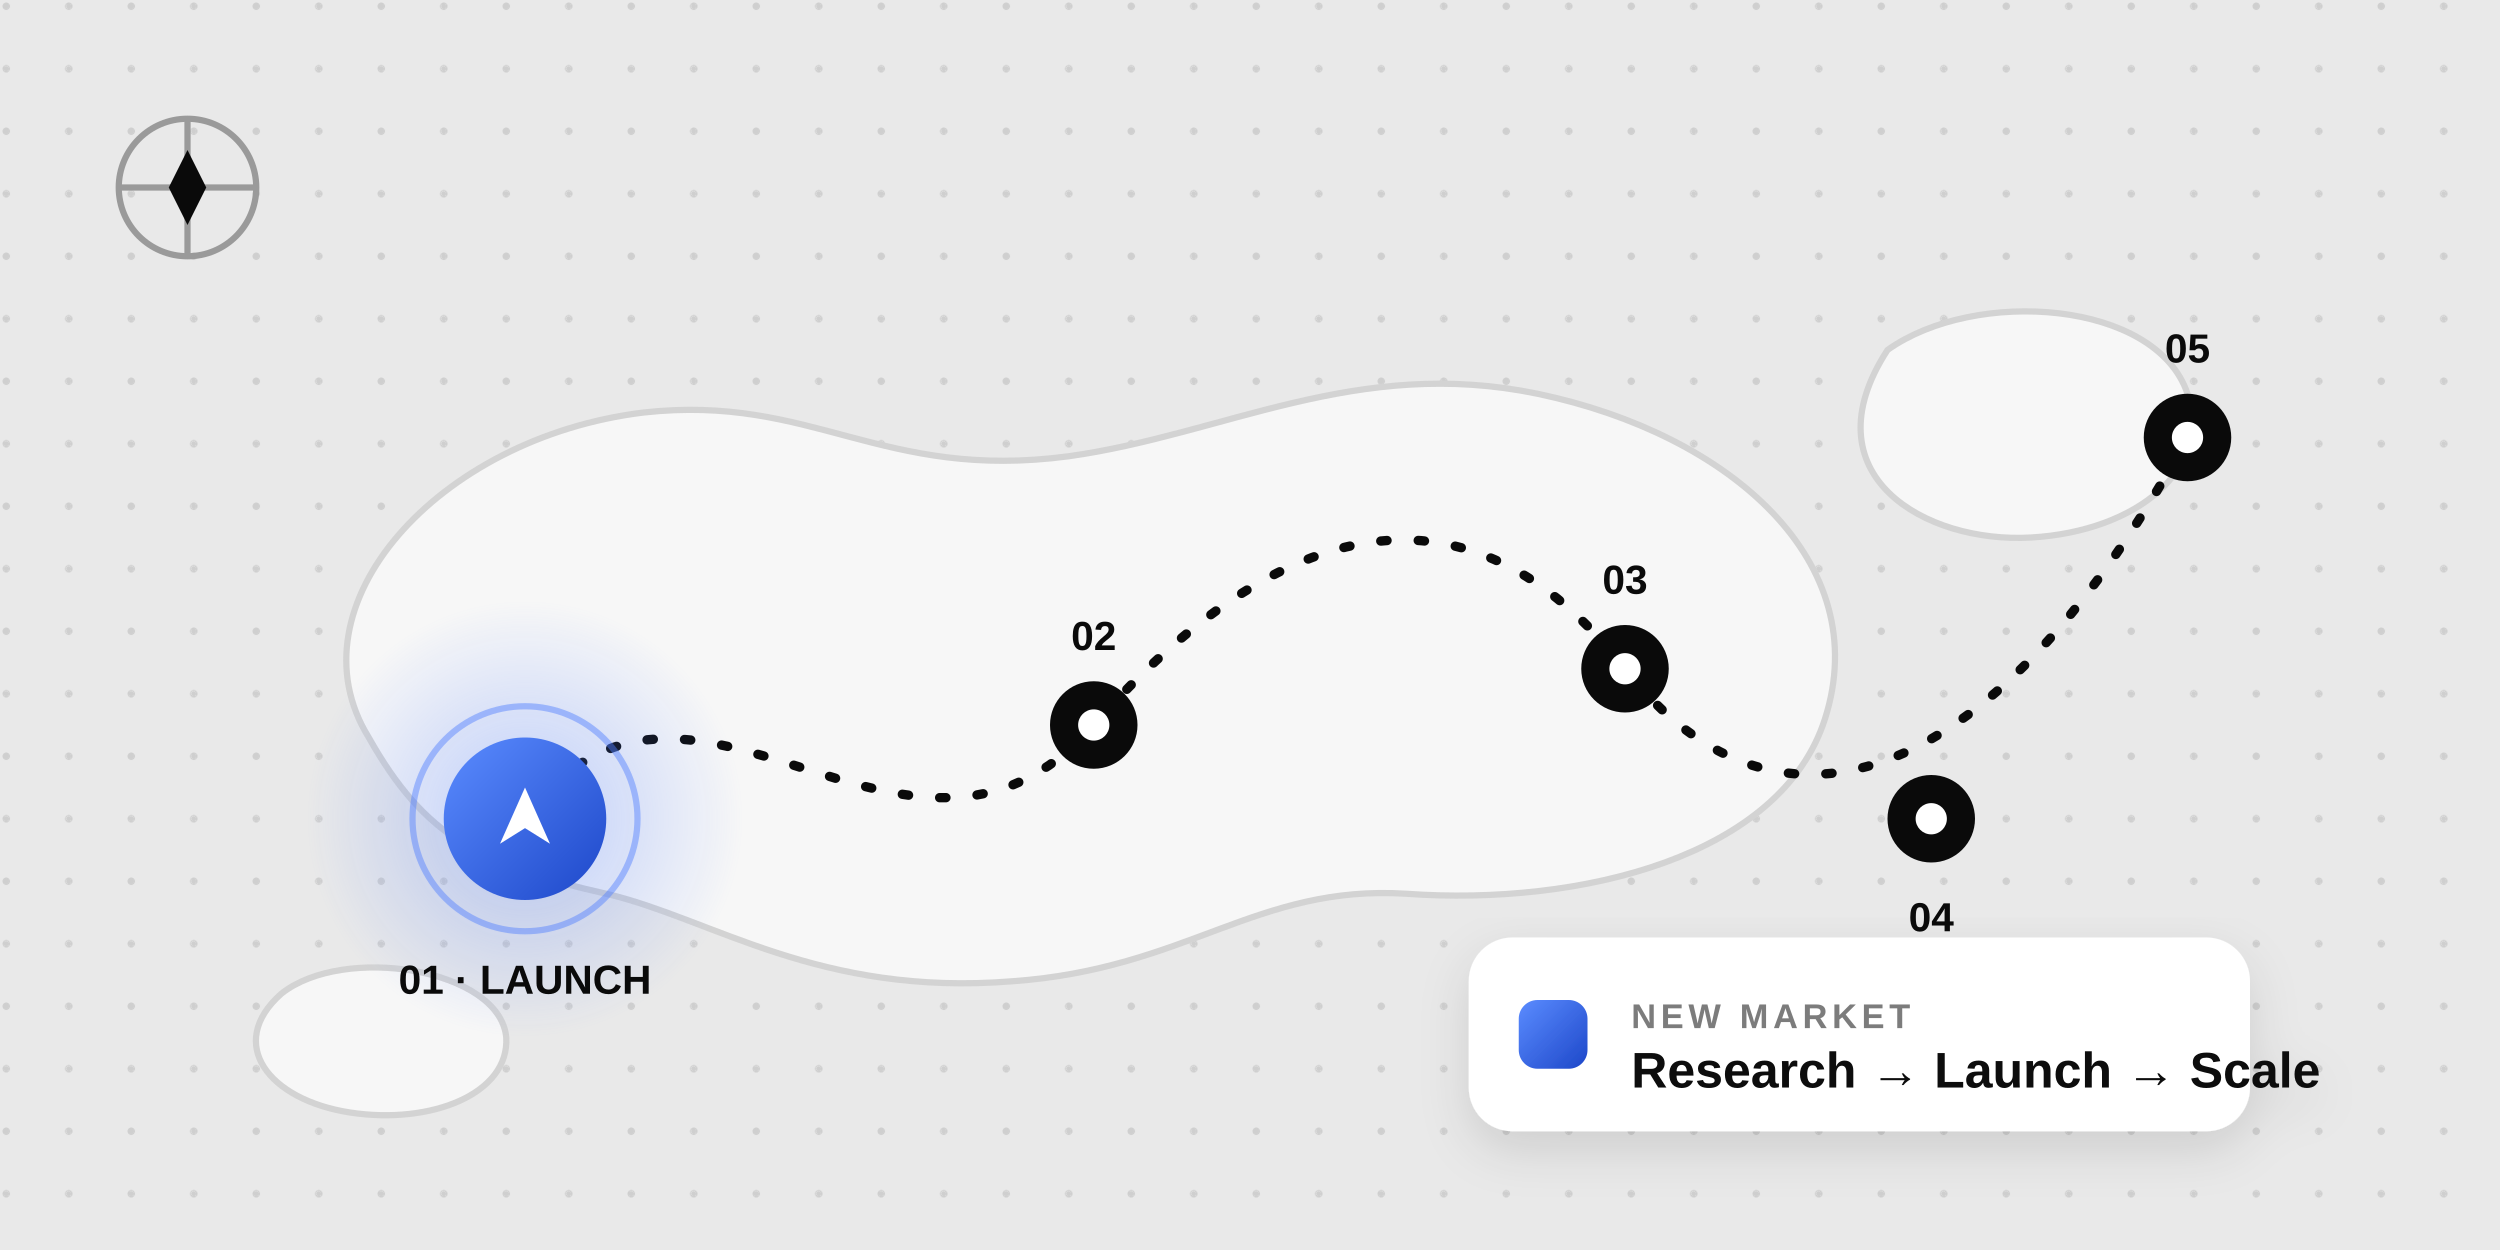
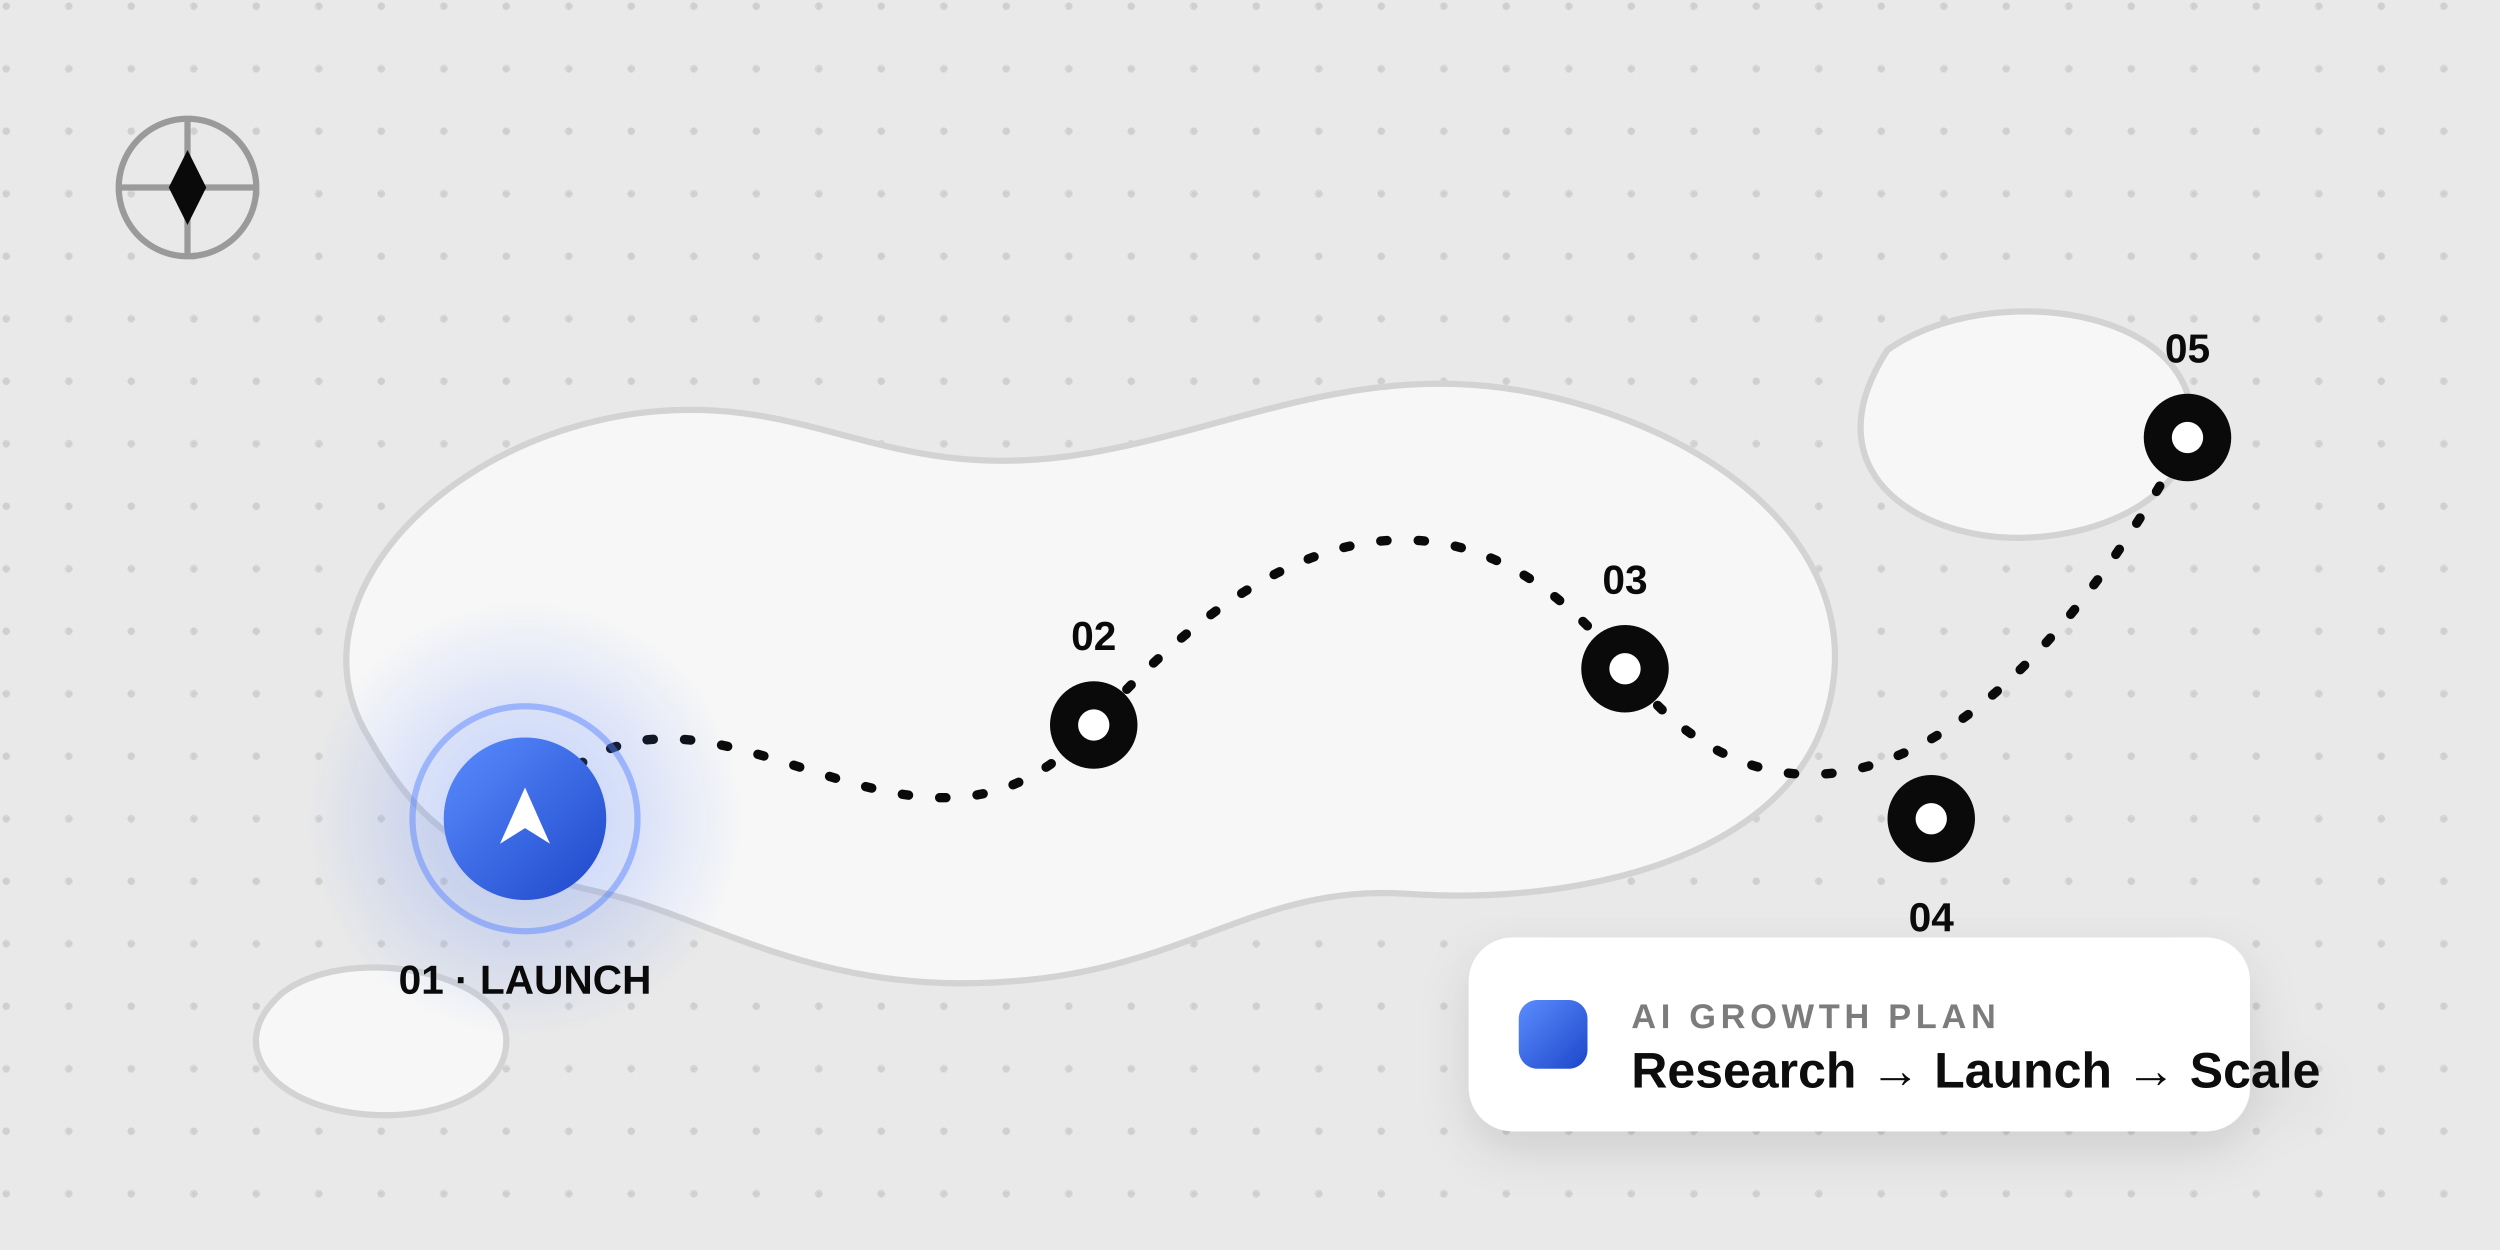
- <svg xmlns="http://www.w3.org/2000/svg" viewBox="0 0 800 400" width="800" height="400" role="img" aria-label="Illustration: a launch route with five numbered stops across a new market">
+ <svg xmlns="http://www.w3.org/2000/svg" viewBox="0 0 800 400" width="800" height="400" role="img" aria-label="Illustration: an AI growth plan from research to launch to scale">
  <defs>
    <linearGradient id="orb" x1="0" y1="0" x2="1" y2="1">
      <stop offset="0" stop-color="#5B8CFF" />
      <stop offset="1" stop-color="#1D47C9" />
    </linearGradient>
    <radialGradient id="glow" cx="0.5" cy="0.5" r="0.5">
      <stop offset="0" stop-color="#4F7DFF" stop-opacity="0.35" />
      <stop offset="1" stop-color="#4F7DFF" stop-opacity="0" />
    </radialGradient>
    <pattern id="dots" width="20" height="20" patternUnits="userSpaceOnUse">
      <circle cx="2" cy="2" r="1.2" fill="#CFCFCF" />
    </pattern>
    <filter id="sh" x="-20%" y="-20%" width="140%" height="160%">
      <feDropShadow dx="0" dy="6" stdDeviation="8" flood-color="#000" flood-opacity="0.12" />
    </filter>
  </defs>
  <rect width="800" height="400" fill="#E9E9E9" />
  <rect width="800" height="400" fill="url(#dots)" />
  <path d="M118 236c-26-42 22-96 88-104 54-6 76 22 136 14 50-7 92-32 150-20 62 13 108 54 92 104-14 44-78 60-134 56-48-3-70 24-126 28-62 5-96-20-130-28-40-9-58-18-76-50z" fill="#F7F7F7" stroke="#D3D3D3" stroke-width="2" />
  <path d="M604 112c28-20 86-16 96 14 8 24-16 44-50 46-34 2-72-20-46-60z" fill="#F7F7F7" stroke="#D3D3D3" stroke-width="2" />
  <path d="M90 318c20-16 70-8 72 14 1 18-24 28-50 24-26-4-40-22-22-38z" fill="#F7F7F7" stroke="#D3D3D3" stroke-width="2" />
  <path id="route" d="M168 262 C 220 190, 290 300, 350 232 S 470 150, 520 214 S 640 250, 700 140" fill="none" stroke="#0A0A0A" stroke-width="3" stroke-dasharray="2 10" stroke-linecap="round" />
  <circle cx="168" cy="262" r="70" fill="url(#glow)" />
  <circle cx="168" cy="262" r="26" fill="url(#orb)" />
  <circle cx="168" cy="262" r="36" fill="none" stroke="#4F7DFF" stroke-opacity="0.45" stroke-width="2" />
  <path d="M160 270l8-18 8 18-8-5z" fill="#fff" />
  <g font-family="'DM Sans', Satoshi, Arial, sans-serif" font-weight="700" font-size="13" text-anchor="middle">
    <g transform="translate(350 232)">
      <circle r="14" fill="#0A0A0A" />
      <circle r="5" fill="#fff" />
      <text y="-24" fill="#0A0A0A">02</text>
    </g>
    <g transform="translate(520 214)">
      <circle r="14" fill="#0A0A0A" />
      <circle r="5" fill="#fff" />
      <text y="-24" fill="#0A0A0A">03</text>
    </g>
    <g transform="translate(618 262)">
      <circle r="14" fill="#0A0A0A" />
      <circle r="5" fill="#fff" />
      <text y="36" fill="#0A0A0A">04</text>
    </g>
    <g transform="translate(700 140)">
      <circle r="14" fill="#0A0A0A" />
      <circle r="5" fill="#fff" />
      <text y="-24" fill="#0A0A0A">05</text>
    </g>
    <text x="168" y="318" fill="#0A0A0A">01 · LAUNCH</text>
  </g>
  <g transform="translate(470 300)" filter="url(#sh)">
    <rect width="250" height="62" rx="14" fill="#fff" />
    <rect x="16" y="20" width="22" height="22" rx="6" fill="url(#orb)" />
-     <text x="52" y="29" font-family="'DM Sans', Satoshi, Arial, sans-serif" font-size="11" font-weight="700" fill="#7C7C7C" letter-spacing="1.5">NEW MARKET</text>
+     <text x="52" y="29" font-family="'DM Sans', Satoshi, Arial, sans-serif" font-size="11" font-weight="700" fill="#7C7C7C" letter-spacing="1.5">AI GROWTH PLAN</text>
    <text x="52" y="48" font-family="Satoshi, 'DM Sans', Arial, sans-serif" font-size="16" font-weight="800" fill="#0A0A0A">Research → Launch → Scale</text>
  </g>
  <g transform="translate(60 60)" stroke="#9A9A9A" stroke-width="2" fill="none">
    <circle r="22" />
    <path d="M0-22V22M-22 0H22" />
    <path d="M0-12l6 12-6 12-6-12z" fill="#0A0A0A" stroke="none" />
  </g>
</svg>
